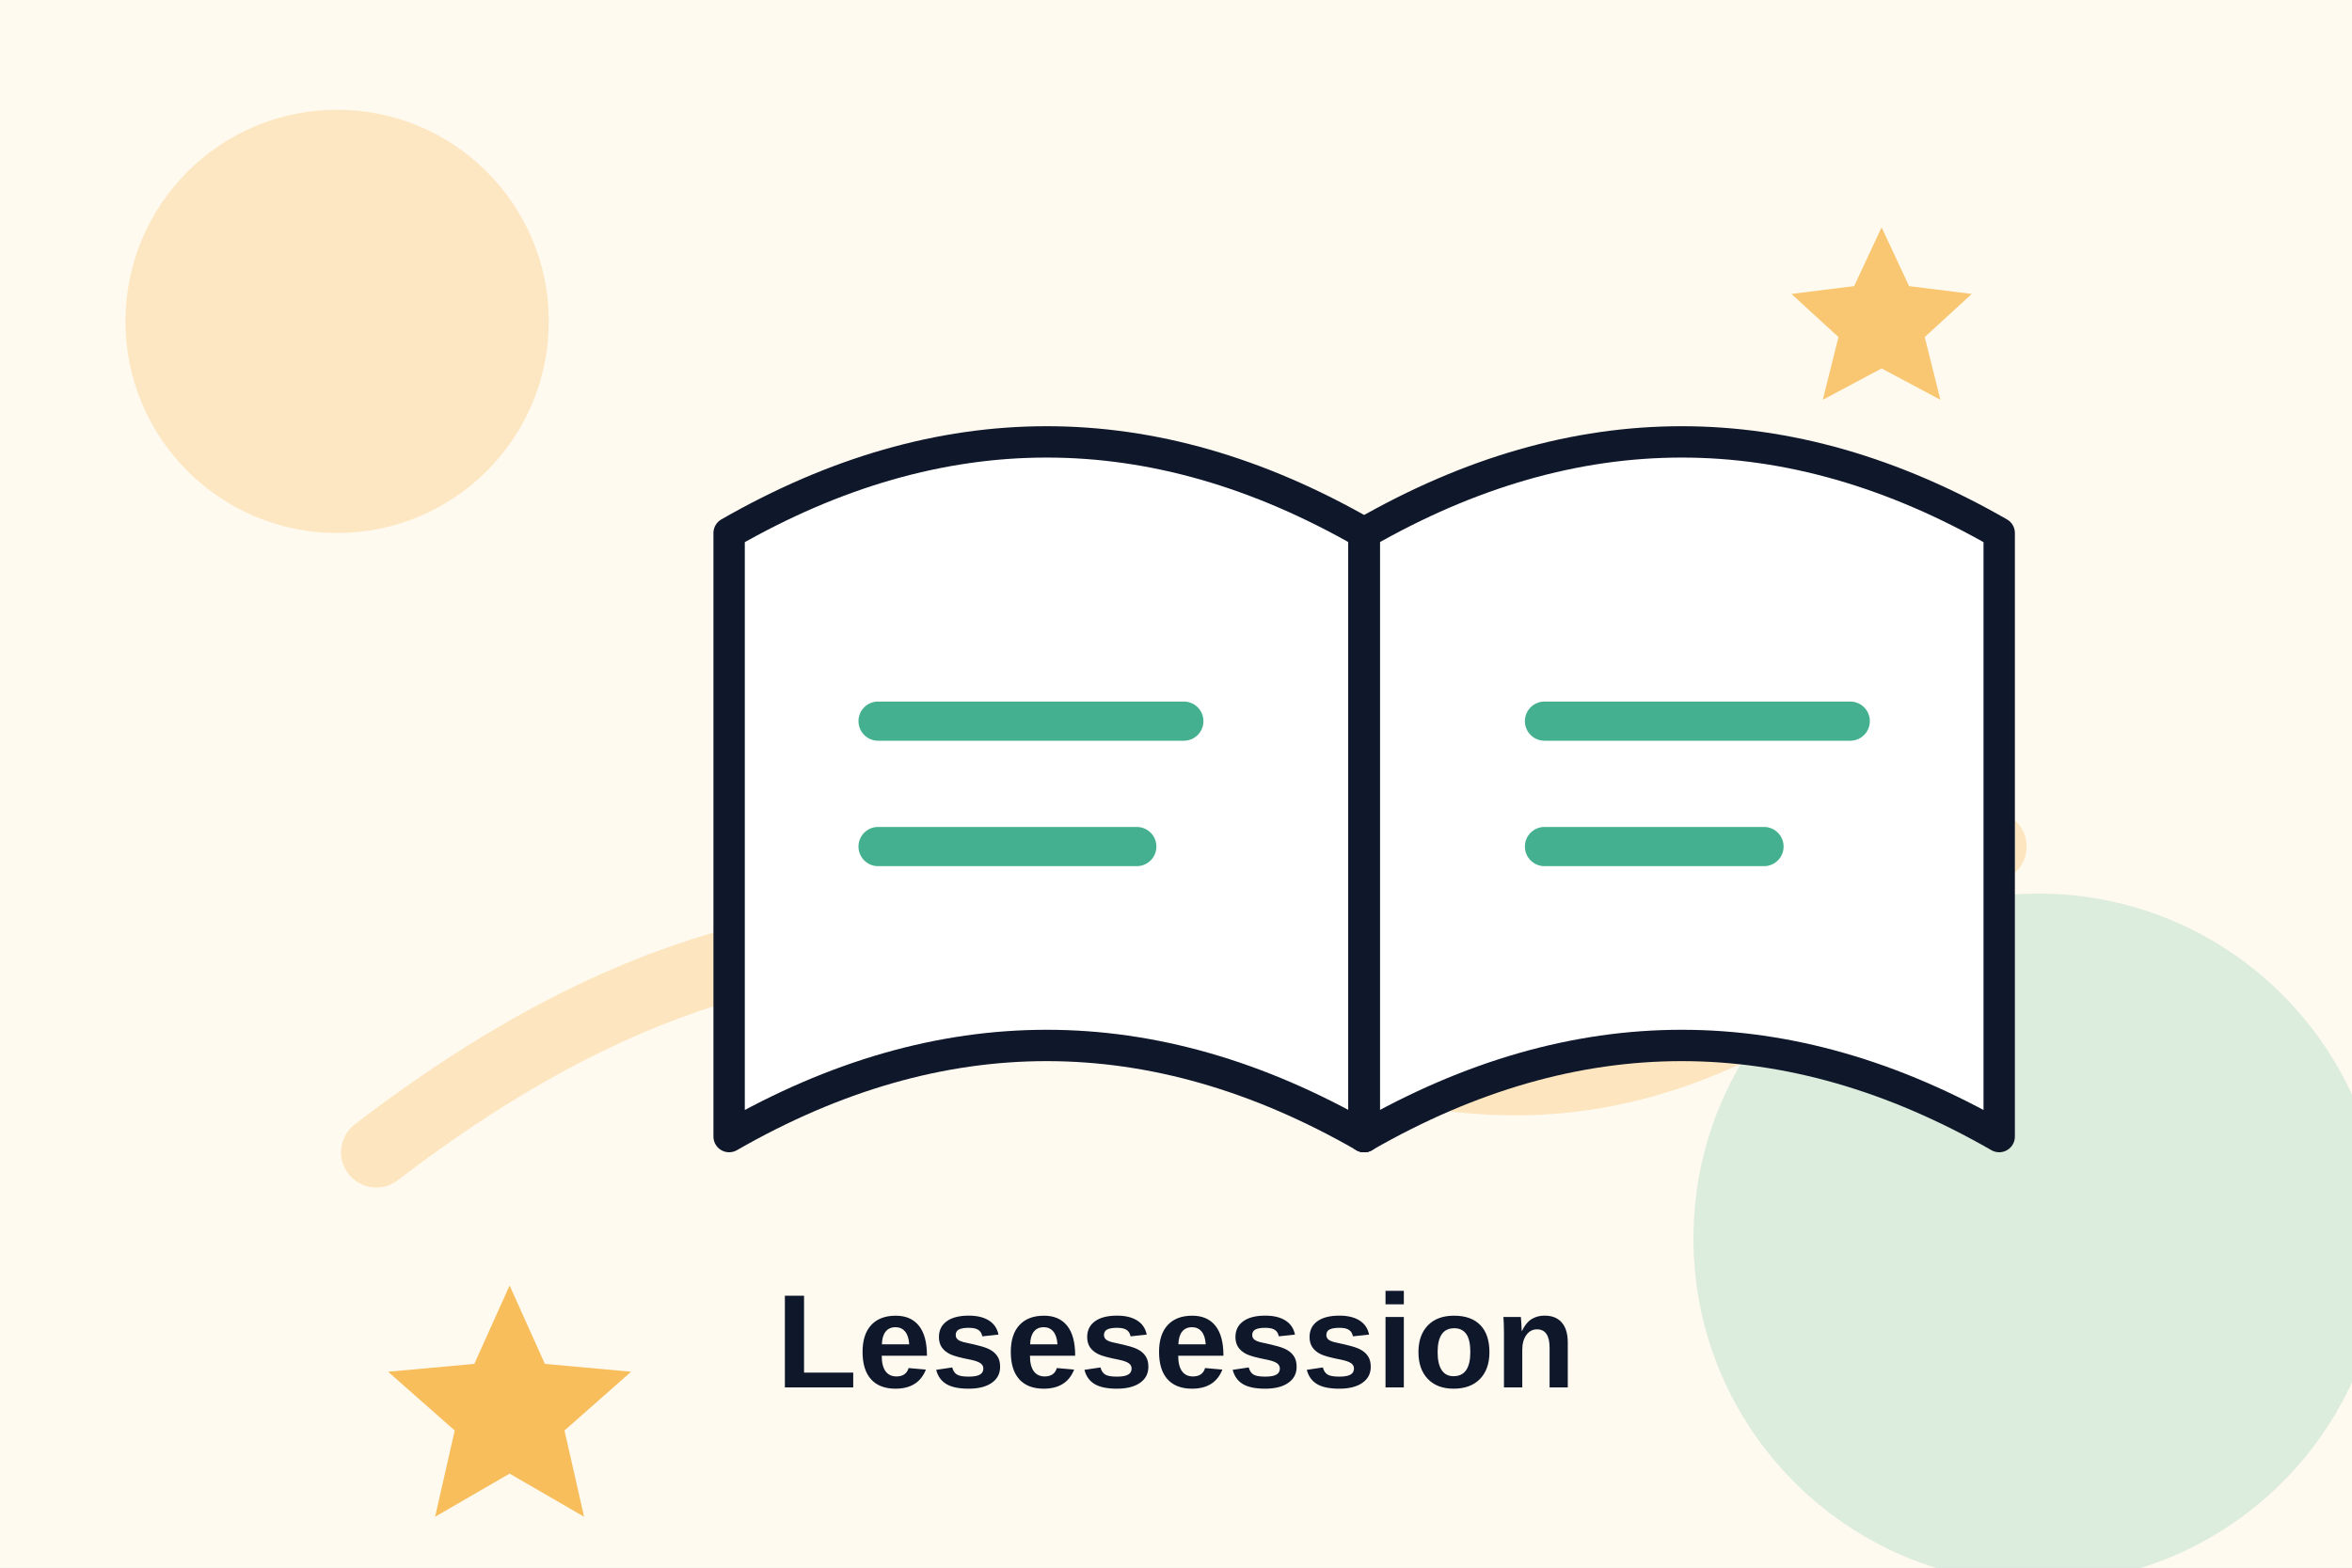
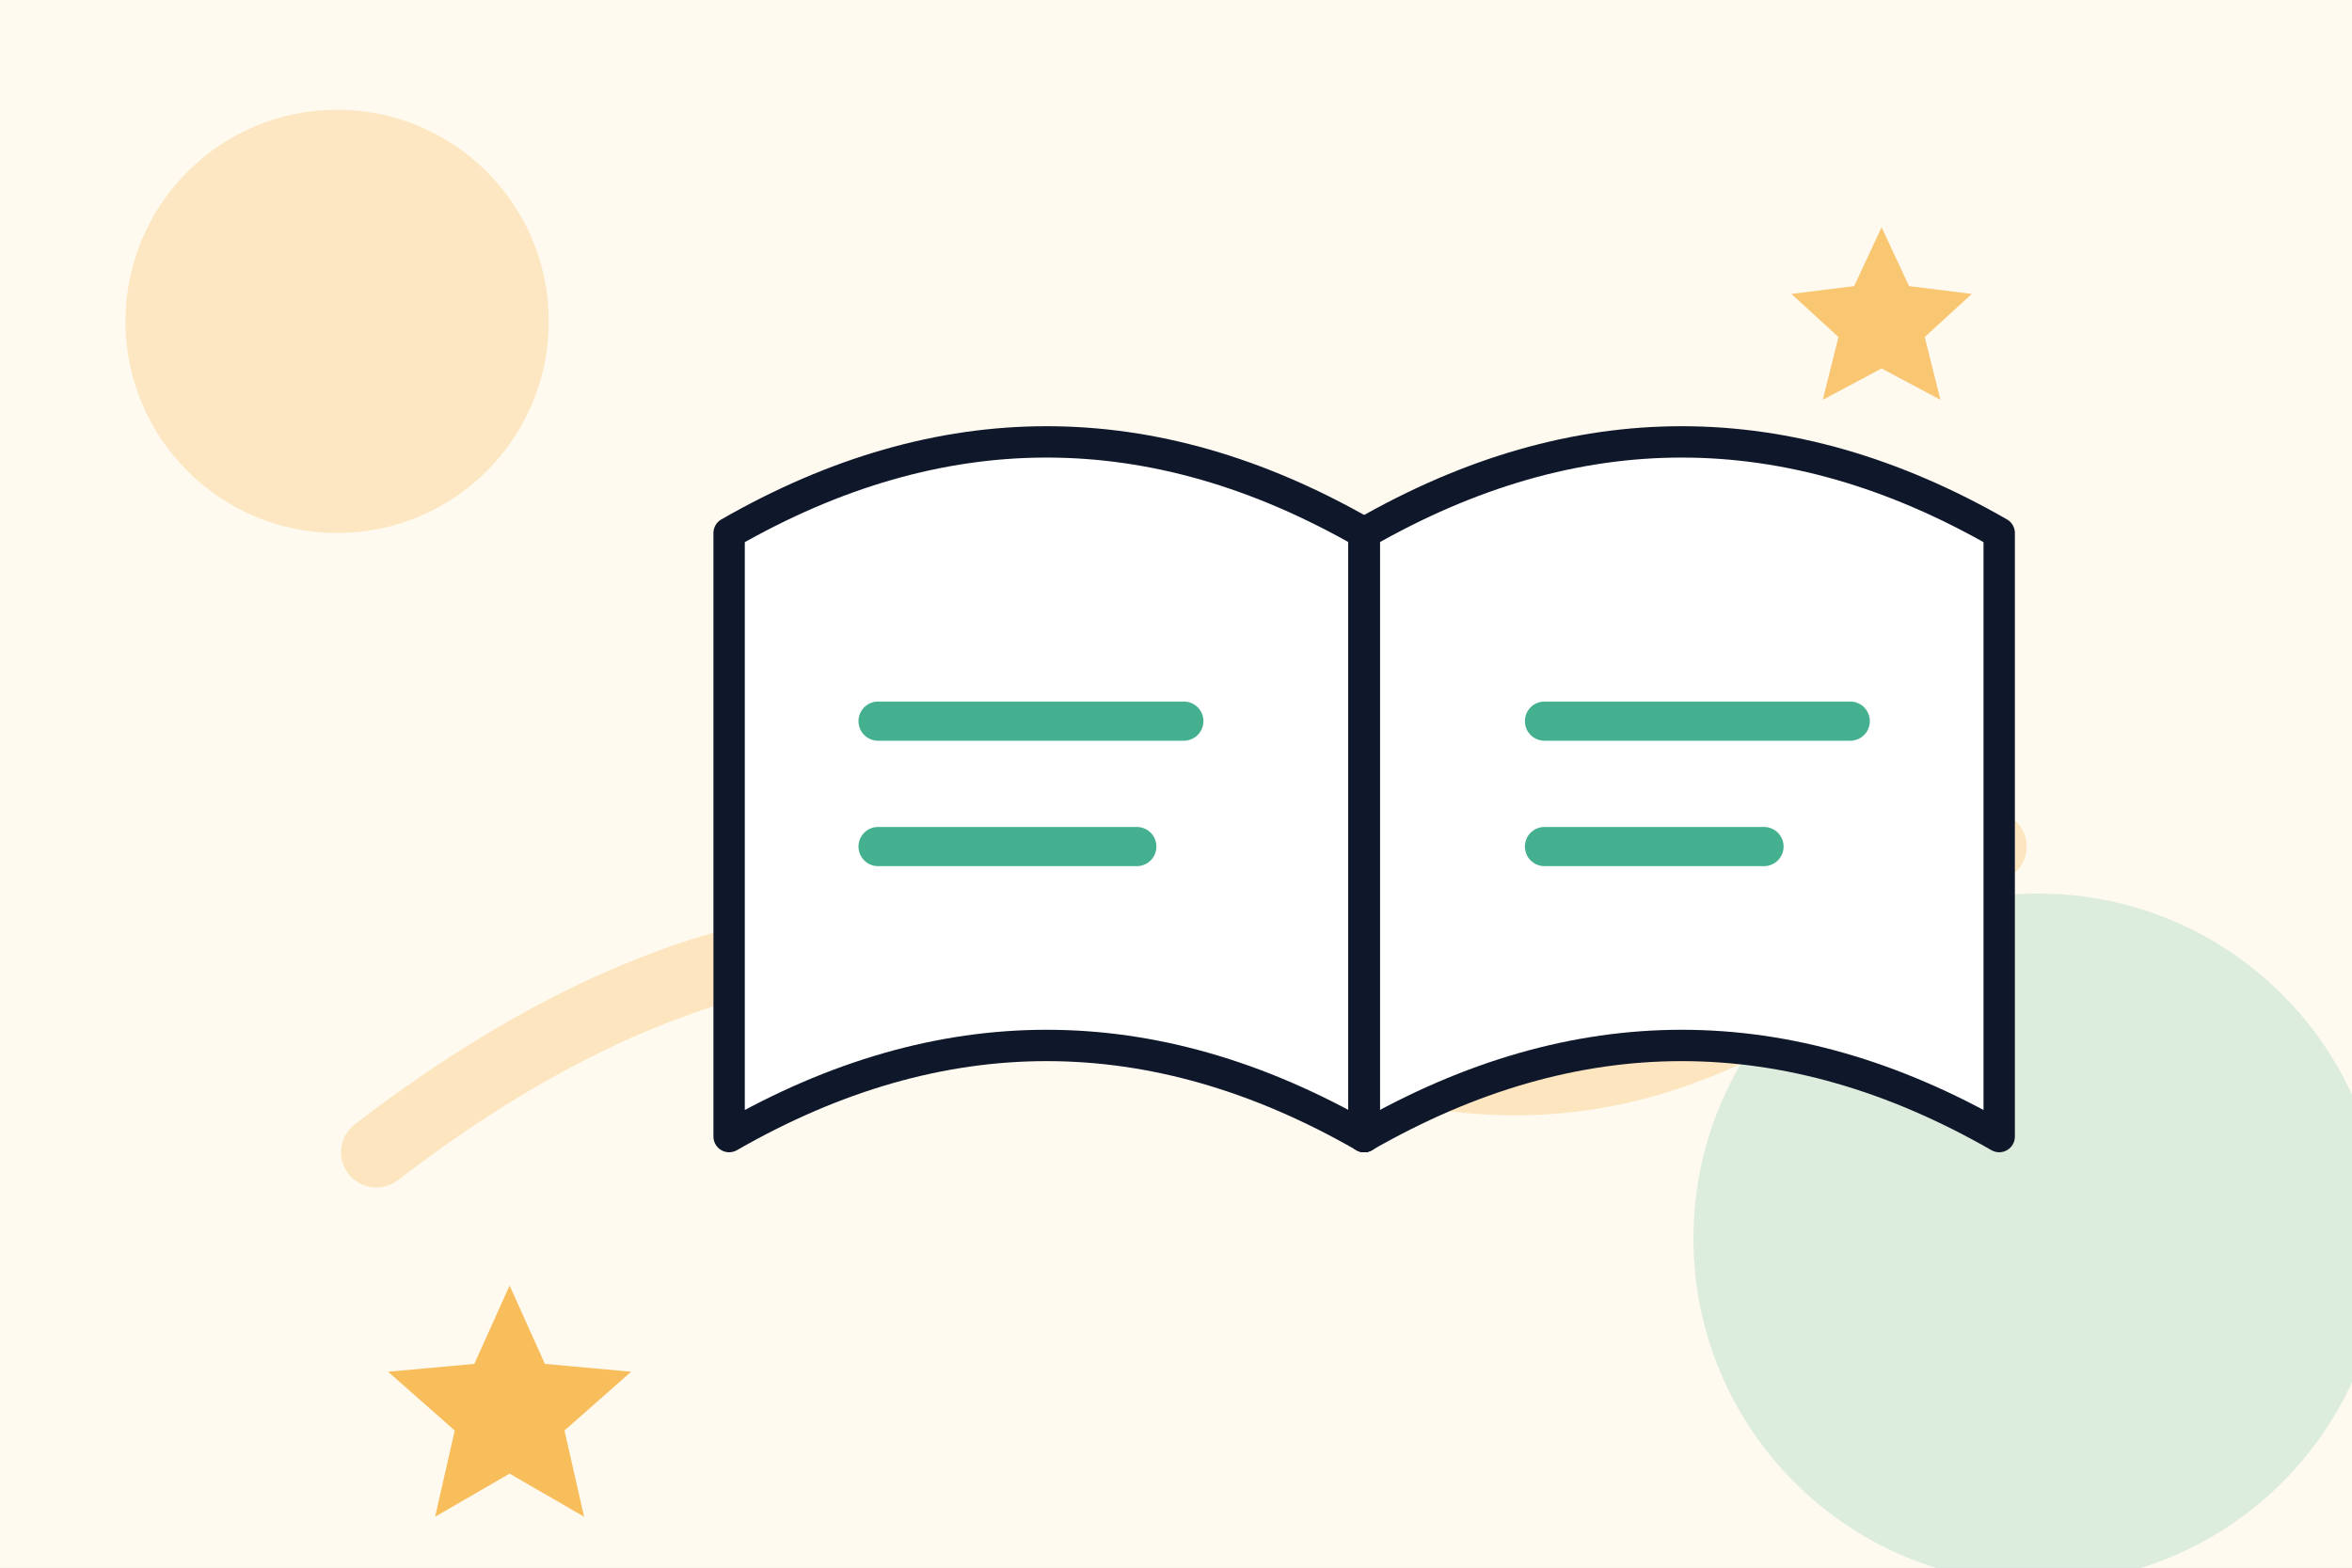
<svg xmlns="http://www.w3.org/2000/svg" viewBox="0 0 600 400" role="img" aria-labelledby="title desc">
  <rect width="600" height="400" fill="#fffaf0" />
  <circle cx="86" cy="82" r="54" fill="#F5A623" opacity="0.22" />
  <circle cx="520" cy="316" r="88" fill="#059669" opacity="0.14" />
  <path d="M96 294C182 228 250 230 314 258c78 34 126 18 194-42" fill="none" stroke="#F5A623" stroke-width="18" stroke-linecap="round" opacity="0.24" />
  <g transform="translate(186 96)">
    <path d="M0 40c54-31 108-31 162 0v154c-54-31-108-31-162 0z" fill="#fff" stroke="#0F172A" stroke-width="8" stroke-linejoin="round" />
    <path d="M162 40c54-31 108-31 162 0v154c-54-31-108-31-162 0z" fill="#fff" stroke="#0F172A" stroke-width="8" stroke-linejoin="round" />
    <path d="M162 40v154" stroke="#0F172A" stroke-width="8" stroke-linecap="round" />
    <path d="M38 88h78M38 120h66M208 88h78M208 120h56" stroke="#059669" stroke-width="10" stroke-linecap="round" opacity="0.75" />
  </g>
  <g fill="#F5A623">
    <path d="M130 328l9 20 22 2-17 15 5 22-19-11-19 11 5-22-17-15 22-2z" opacity="0.72" />
    <path d="M480 58l7 15 16 2-12 11 4 16-15-8-15 8 4-16-12-11 16-2z" opacity="0.62" />
  </g>
-   <text x="300" y="354" text-anchor="middle" font-family="Outfit, Arial, sans-serif" font-size="34" font-weight="800" fill="#0F172A">Lesesession</text>
</svg>
